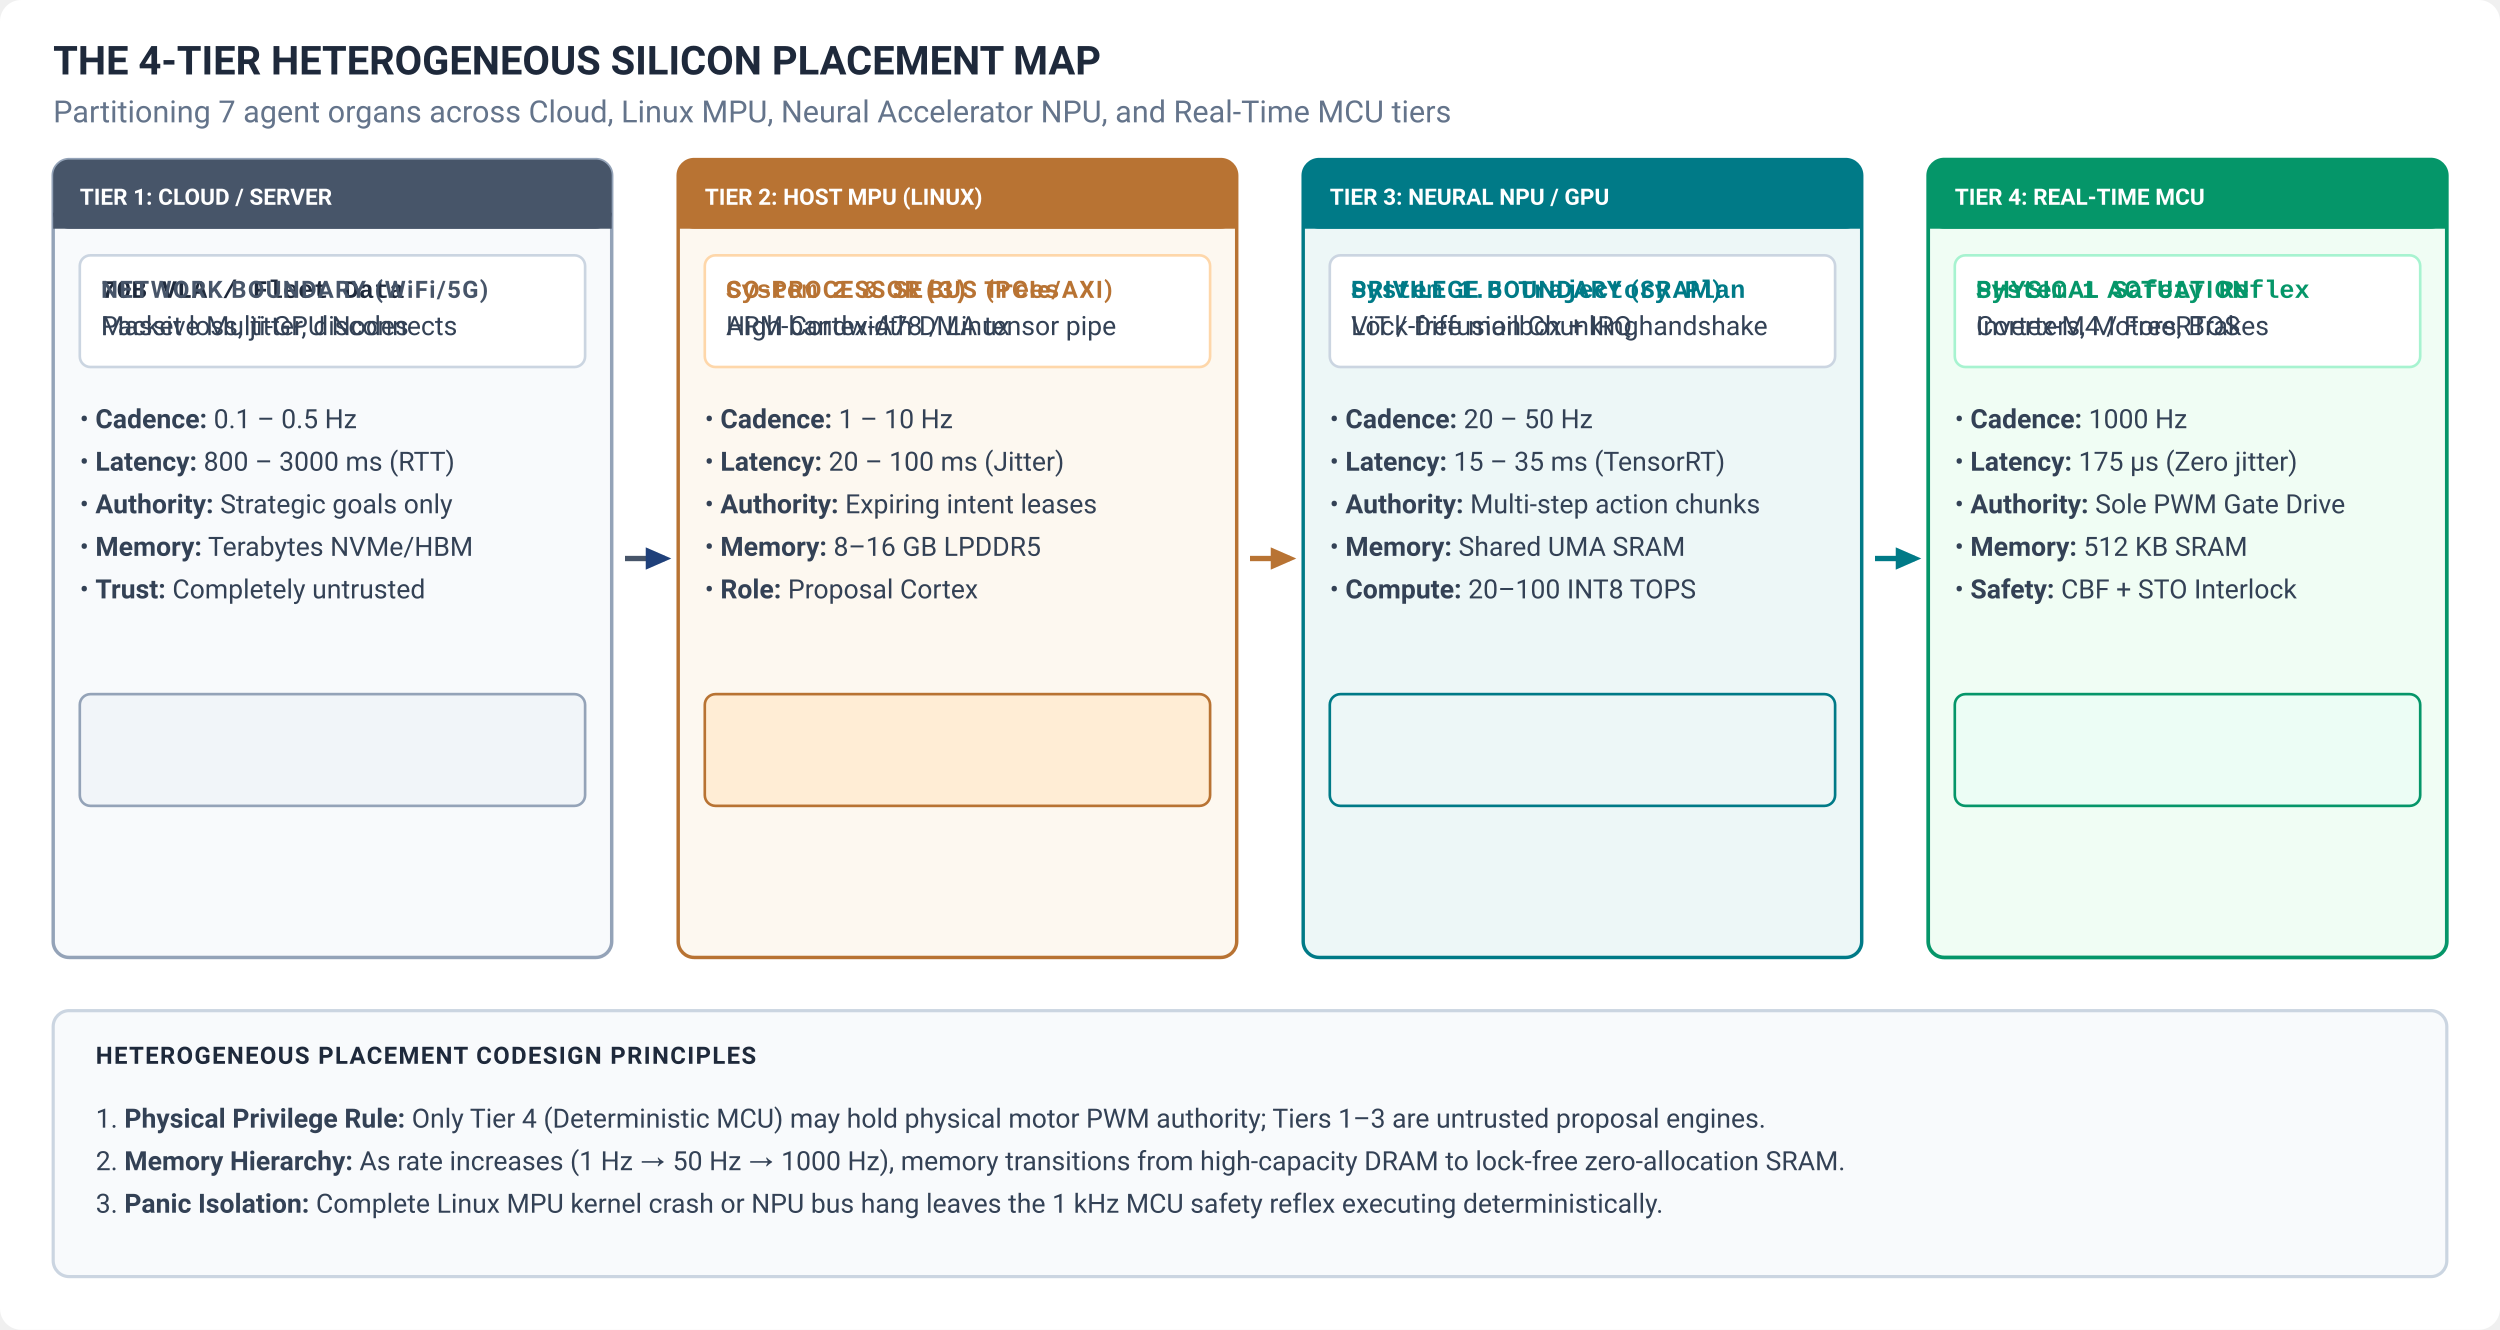
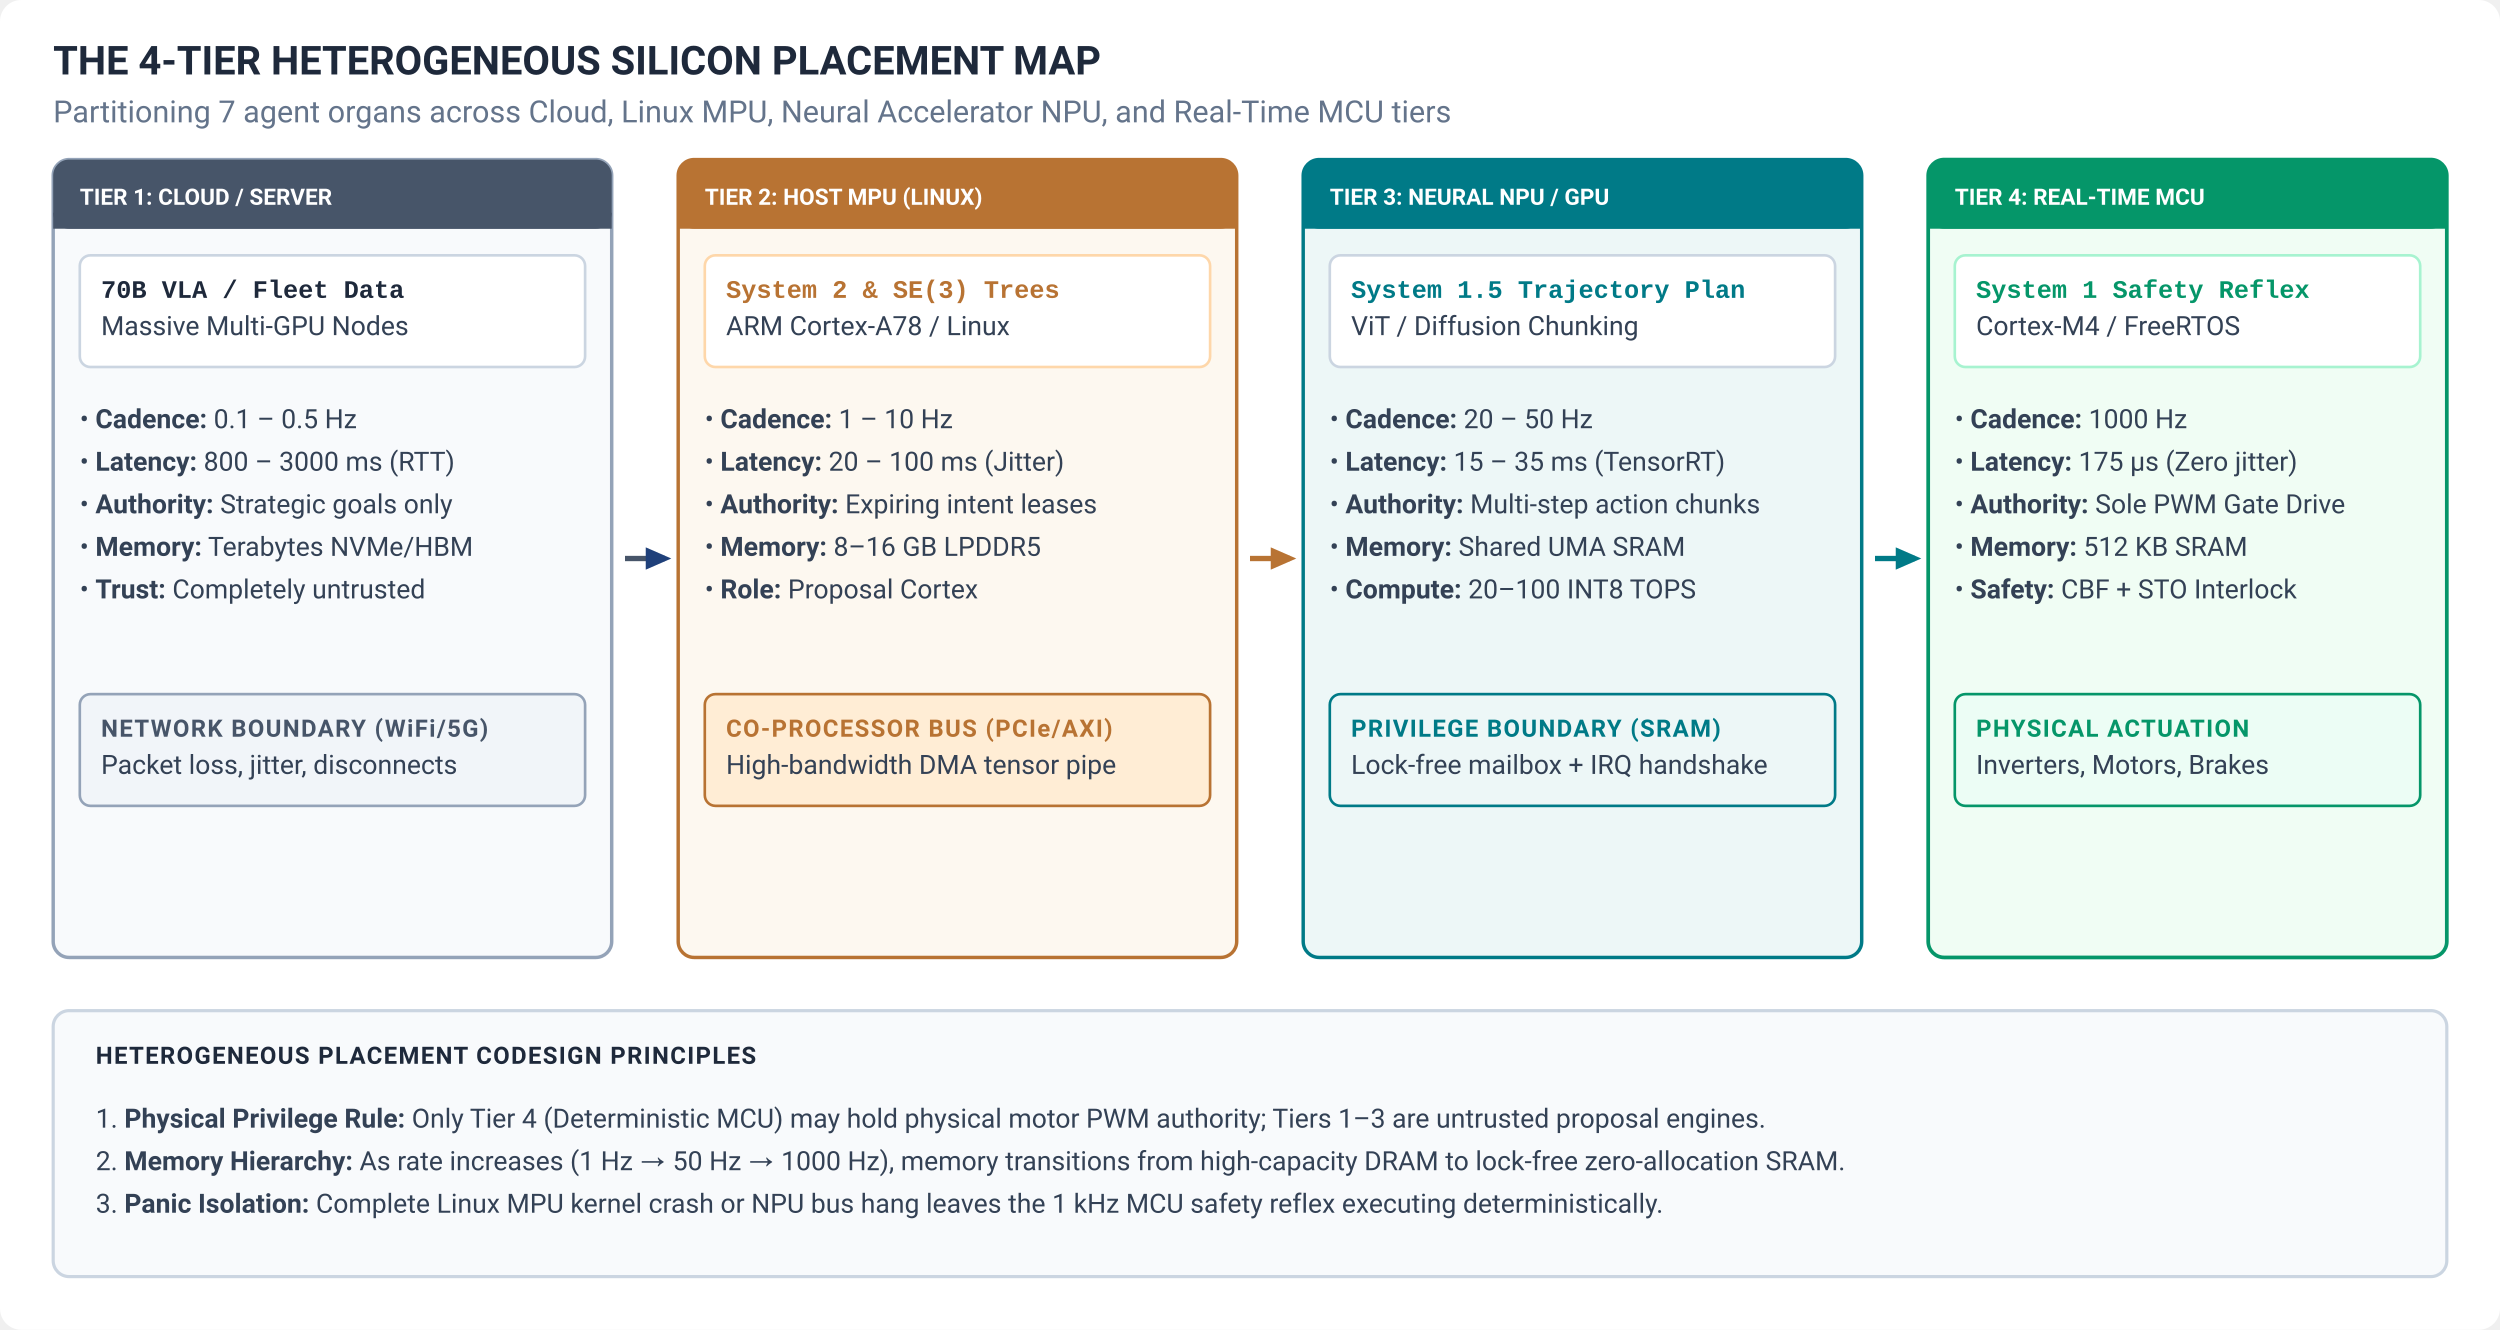
<svg xmlns="http://www.w3.org/2000/svg" viewBox="0 0 940 500" width="100%" height="100%">
  <defs>
    <style>
      .title { font-family: -apple-system, BlinkMacSystemFont, "Segoe UI", Roboto, Helvetica, Arial, sans-serif; font-size: 15px; font-weight: 700; fill: #1E293B; }
      .subtitle { font-family: -apple-system, BlinkMacSystemFont, "Segoe UI", Roboto, Helvetica, Arial, sans-serif; font-size: 11.5px; fill: #64748B; }
      .box-title { font-family: -apple-system, BlinkMacSystemFont, "Segoe UI", Roboto, Helvetica, Arial, sans-serif; font-size: 12px; font-weight: 700; }
      .body-txt { font-family: -apple-system, BlinkMacSystemFont, "Segoe UI", Roboto, Helvetica, Arial, sans-serif; font-size: 10px; fill: #334155; line-height: 1.4; }
      .mono-txt { font-family: "SFMono-Regular", Menlo, Monaco, Consolas, "Liberation Mono", "Courier New", monospace; font-size: 9.5px; }
      .badge-txt { font-family: -apple-system, BlinkMacSystemFont, "Segoe UI", Roboto, Helvetica, Arial, sans-serif; font-size: 9px; font-weight: 700; text-transform: uppercase; letter-spacing: 0.5px; }
      .tag-txt { font-family: -apple-system, BlinkMacSystemFont, "Segoe UI", Roboto, Helvetica, Arial, sans-serif; font-size: 8.5px; font-weight: 700; }
    </style>
    <marker id="arr-blue" viewBox="0 0 10 10" refX="6" refY="5" markerWidth="6" markerHeight="6" orient="auto-start-reverse">
      <path d="M 0 1.5 L 8 5 L 0 8.5 z" fill="#1F407A" />
    </marker>
    <marker id="arr-amber" viewBox="0 0 10 10" refX="6" refY="5" markerWidth="6" markerHeight="6" orient="auto-start-reverse">
      <path d="M 0 1.5 L 8 5 L 0 8.5 z" fill="#B87333" />
    </marker>
    <marker id="arr-teal" viewBox="0 0 10 10" refX="6" refY="5" markerWidth="6" markerHeight="6" orient="auto-start-reverse">
      <path d="M 0 1.5 L 8 5 L 0 8.5 z" fill="#007A87" />
    </marker>
    <marker id="arr-crimson" viewBox="0 0 10 10" refX="6" refY="5" markerWidth="6" markerHeight="6" orient="auto-start-reverse">
      <path d="M 0 1.5 L 8 5 L 0 8.5 z" fill="#A51C30" />
    </marker>
  </defs>
  <rect width="940" height="500" fill="#FFFFFF" rx="8" />
  <text class="title" x="20" y="28">THE 4-TIER HETEROGENEOUS SILICON PLACEMENT MAP</text>
  <text class="subtitle" x="20" y="46">Partitioning 7 agent organs across Cloud, Linux MPU, Neural Accelerator NPU, and Real-Time MCU tiers</text>
  <g transform="translate(20, 60)">
    <g transform="translate(0, 0)">
      <rect width="210" height="300" rx="6" fill="#F8FAFC" stroke="#94A3B8" stroke-width="1.3" />
      <rect x="0" y="0" width="210" height="26" rx="6" fill="#475569" />
      <rect x="0" y="20" width="210" height="6" fill="#475569" />
      <text class="tag-txt" x="10" y="17" fill="#FFFFFF">TIER 1: CLOUD / SERVER</text>
      <g transform="translate(10, 36)">
        <rect width="190" height="42" rx="4" fill="#FFFFFF" stroke="#CBD5E1" stroke-width="1" />
        <text class="mono-txt" x="8" y="16" fill="#1E293B" font-weight="700">70B VLA / Fleet Data</text>
        <text class="body-txt" x="8" y="30" fill="#64748B">Massive Multi-GPU Nodes</text>
        <text class="body-txt" x="0" y="65">
          <tspan x="0" dy="0">• <tspan font-weight="700">Cadence:</tspan> 0.1 – 0.5 Hz</tspan>
          <tspan x="0" dy="16">• <tspan font-weight="700">Latency:</tspan> 800 – 3000 ms (RTT)</tspan>
          <tspan x="0" dy="16">• <tspan font-weight="700">Authority:</tspan> Strategic goals only</tspan>
          <tspan x="0" dy="16">• <tspan font-weight="700">Memory:</tspan> Terabytes NVMe/HBM</tspan>
          <tspan x="0" dy="16">• <tspan font-weight="700">Trust:</tspan> Completely untrusted</tspan>
        </text>
-         <rect y="165" width="190" height="42" rx="4" fill="#F1F5F9" stroke="#94A3B8" stroke-width="1" />
-         <text class="badge-txt" x="8" y="16" fill="#475569">NETWORK BOUNDARY (WiFi/5G)</text>
-         <text class="body-txt" x="8" y="30" fill="#64748B">Packet loss, jitter, disconnects</text>
+         <g transform="translate(0, 165)">
+           <rect width="190" height="42" rx="4" fill="#F1F5F9" stroke="#94A3B8" stroke-width="1" />
+           <text class="badge-txt" x="8" y="16" fill="#475569">NETWORK BOUNDARY (WiFi/5G)</text>
+           <text class="body-txt" x="8" y="30" fill="#64748B">Packet loss, jitter, disconnects</text>
+         </g>
      </g>
    </g>
    <line x1="215" y1="150" x2="230" y2="150" stroke="#475569" stroke-width="2" marker-end="url(#arr-blue)" />
    <g transform="translate(235, 0)">
      <rect width="210" height="300" rx="6" fill="#FDF8F0" stroke="#B87333" stroke-width="1.3" />
      <rect x="0" y="0" width="210" height="26" rx="6" fill="#B87333" />
      <rect x="0" y="20" width="210" height="6" fill="#B87333" />
      <text class="tag-txt" x="10" y="17" fill="#FFFFFF">TIER 2: HOST MPU (LINUX)</text>
      <g transform="translate(10, 36)">
        <rect width="190" height="42" rx="4" fill="#FFFFFF" stroke="#FED7AA" stroke-width="1" />
        <text class="mono-txt" x="8" y="16" fill="#B87333" font-weight="700">System 2 &amp; SE(3) Trees</text>
        <text class="body-txt" x="8" y="30" fill="#64748B">ARM Cortex-A78 / Linux</text>
        <text class="body-txt" x="0" y="65">
          <tspan x="0" dy="0">• <tspan font-weight="700">Cadence:</tspan> 1 – 10 Hz</tspan>
          <tspan x="0" dy="16">• <tspan font-weight="700">Latency:</tspan> 20 – 100 ms (Jitter)</tspan>
          <tspan x="0" dy="16">• <tspan font-weight="700">Authority:</tspan> Expiring intent leases</tspan>
          <tspan x="0" dy="16">• <tspan font-weight="700">Memory:</tspan> 8–16 GB LPDDR5</tspan>
          <tspan x="0" dy="16">• <tspan font-weight="700">Role:</tspan> Proposal Cortex</tspan>
        </text>
-         <rect y="165" width="190" height="42" rx="4" fill="#FFEDD5" stroke="#B87333" stroke-width="1" />
-         <text class="badge-txt" x="8" y="16" fill="#B87333">CO-PROCESSOR BUS (PCIe/AXI)</text>
-         <text class="body-txt" x="8" y="30" fill="#B87333">High-bandwidth DMA tensor pipe</text>
+         <g transform="translate(0, 165)">
+           <rect width="190" height="42" rx="4" fill="#FFEDD5" stroke="#B87333" stroke-width="1" />
+           <text class="badge-txt" x="8" y="16" fill="#B87333">CO-PROCESSOR BUS (PCIe/AXI)</text>
+           <text class="body-txt" x="8" y="30" fill="#B87333">High-bandwidth DMA tensor pipe</text>
+         </g>
      </g>
    </g>
    <line x1="450" y1="150" x2="465" y2="150" stroke="#B87333" stroke-width="2" marker-end="url(#arr-amber)" />
    <g transform="translate(470, 0)">
      <rect width="210" height="300" rx="6" fill="#EDF7F7" stroke="#007A87" stroke-width="1.3" />
      <rect x="0" y="0" width="210" height="26" rx="6" fill="#007A87" />
      <rect x="0" y="20" width="210" height="6" fill="#007A87" />
      <text class="tag-txt" x="10" y="17" fill="#FFFFFF">TIER 3: NEURAL NPU / GPU</text>
      <g transform="translate(10, 36)">
        <rect width="190" height="42" rx="4" fill="#FFFFFF" stroke="#CBD5E1" stroke-width="1" />
        <text class="mono-txt" x="8" y="16" fill="#007A87" font-weight="700">System 1.5 Trajectory Plan</text>
        <text class="body-txt" x="8" y="30" fill="#64748B">ViT / Diffusion Chunking</text>
        <text class="body-txt" x="0" y="65">
          <tspan x="0" dy="0">• <tspan font-weight="700">Cadence:</tspan> 20 – 50 Hz</tspan>
          <tspan x="0" dy="16">• <tspan font-weight="700">Latency:</tspan> 15 – 35 ms (TensorRT)</tspan>
          <tspan x="0" dy="16">• <tspan font-weight="700">Authority:</tspan> Multi-step action chunks</tspan>
          <tspan x="0" dy="16">• <tspan font-weight="700">Memory:</tspan> Shared UMA SRAM</tspan>
          <tspan x="0" dy="16">• <tspan font-weight="700">Compute:</tspan> 20–100 INT8 TOPS</tspan>
        </text>
-         <rect y="165" width="190" height="42" rx="4" fill="#EDF7F7" stroke="#007A87" stroke-width="1" />
-         <text class="badge-txt" x="8" y="16" fill="#007A87">PRIVILEGE BOUNDARY (SRAM)</text>
-         <text class="body-txt" x="8" y="30" fill="#007A87">Lock-free mailbox + IRQ handshake</text>
+         <g transform="translate(0, 165)">
+           <rect width="190" height="42" rx="4" fill="#EDF7F7" stroke="#007A87" stroke-width="1" />
+           <text class="badge-txt" x="8" y="16" fill="#007A87">PRIVILEGE BOUNDARY (SRAM)</text>
+           <text class="body-txt" x="8" y="30" fill="#007A87">Lock-free mailbox + IRQ handshake</text>
+         </g>
      </g>
    </g>
    <line x1="685" y1="150" x2="700" y2="150" stroke="#007A87" stroke-width="2" marker-end="url(#arr-teal)" />
    <g transform="translate(705, 0)">
      <rect width="195" height="300" rx="6" fill="#F0FDF4" stroke="#059669" stroke-width="1.4" />
      <rect x="0" y="0" width="195" height="26" rx="6" fill="#059669" />
      <rect x="0" y="20" width="195" height="6" fill="#059669" />
      <text class="tag-txt" x="10" y="17" fill="#FFFFFF">TIER 4: REAL-TIME MCU</text>
      <g transform="translate(10, 36)">
        <rect width="175" height="42" rx="4" fill="#FFFFFF" stroke="#A7F3D0" stroke-width="1" />
        <text class="mono-txt" x="8" y="16" fill="#059669" font-weight="700">System 1 Safety Reflex</text>
        <text class="body-txt" x="8" y="30" fill="#64748B">Cortex-M4 / FreeRTOS</text>
        <text class="body-txt" x="0" y="65">
          <tspan x="0" dy="0">• <tspan font-weight="700">Cadence:</tspan> 1000 Hz</tspan>
          <tspan x="0" dy="16">• <tspan font-weight="700">Latency:</tspan> 175 μs (Zero jitter)</tspan>
          <tspan x="0" dy="16">• <tspan font-weight="700">Authority:</tspan> Sole PWM Gate Drive</tspan>
          <tspan x="0" dy="16">• <tspan font-weight="700">Memory:</tspan> 512 KB SRAM</tspan>
          <tspan x="0" dy="16">• <tspan font-weight="700">Safety:</tspan> CBF + STO Interlock</tspan>
        </text>
-         <rect y="165" width="175" height="42" rx="4" fill="#ECFDF5" stroke="#059669" stroke-width="1" />
-         <text class="badge-txt" x="8" y="16" fill="#059669">PHYSICAL ACTUATION</text>
-         <text class="body-txt" x="8" y="30" fill="#059669">Inverters, Motors, Brakes</text>
+         <g transform="translate(0, 165)">
+           <rect width="175" height="42" rx="4" fill="#ECFDF5" stroke="#059669" stroke-width="1" />
+           <text class="badge-txt" x="8" y="16" fill="#059669">PHYSICAL ACTUATION</text>
+           <text class="body-txt" x="8" y="30" fill="#059669">Inverters, Motors, Brakes</text>
+         </g>
      </g>
    </g>
  </g>
  <g transform="translate(20, 380)">
    <rect width="900" height="100" rx="6" fill="#F8FAFC" stroke="#CBD5E1" stroke-width="1.2" />
    <text class="badge-txt" x="16" y="20" fill="#1E293B">HETEROGENEOUS PLACEMENT CODESIGN PRINCIPLES</text>
    <g transform="translate(16, 32)">
      <text class="body-txt" x="0" y="12">
        <tspan x="0" dy="0">1. <tspan font-weight="700">Physical Privilege Rule:</tspan> Only Tier 4 (Deterministic MCU) may hold physical motor PWM authority; Tiers 1–3 are untrusted proposal engines.</tspan>
        <tspan x="0" dy="16">2. <tspan font-weight="700">Memory Hierarchy:</tspan> As rate increases (1 Hz → 50 Hz → 1000 Hz), memory transitions from high-capacity DRAM to lock-free zero-allocation SRAM.</tspan>
        <tspan x="0" dy="16">3. <tspan font-weight="700">Panic Isolation:</tspan> Complete Linux MPU kernel crash or NPU bus hang leaves the 1 kHz MCU safety reflex executing deterministically.</tspan>
      </text>
    </g>
  </g>
</svg>
